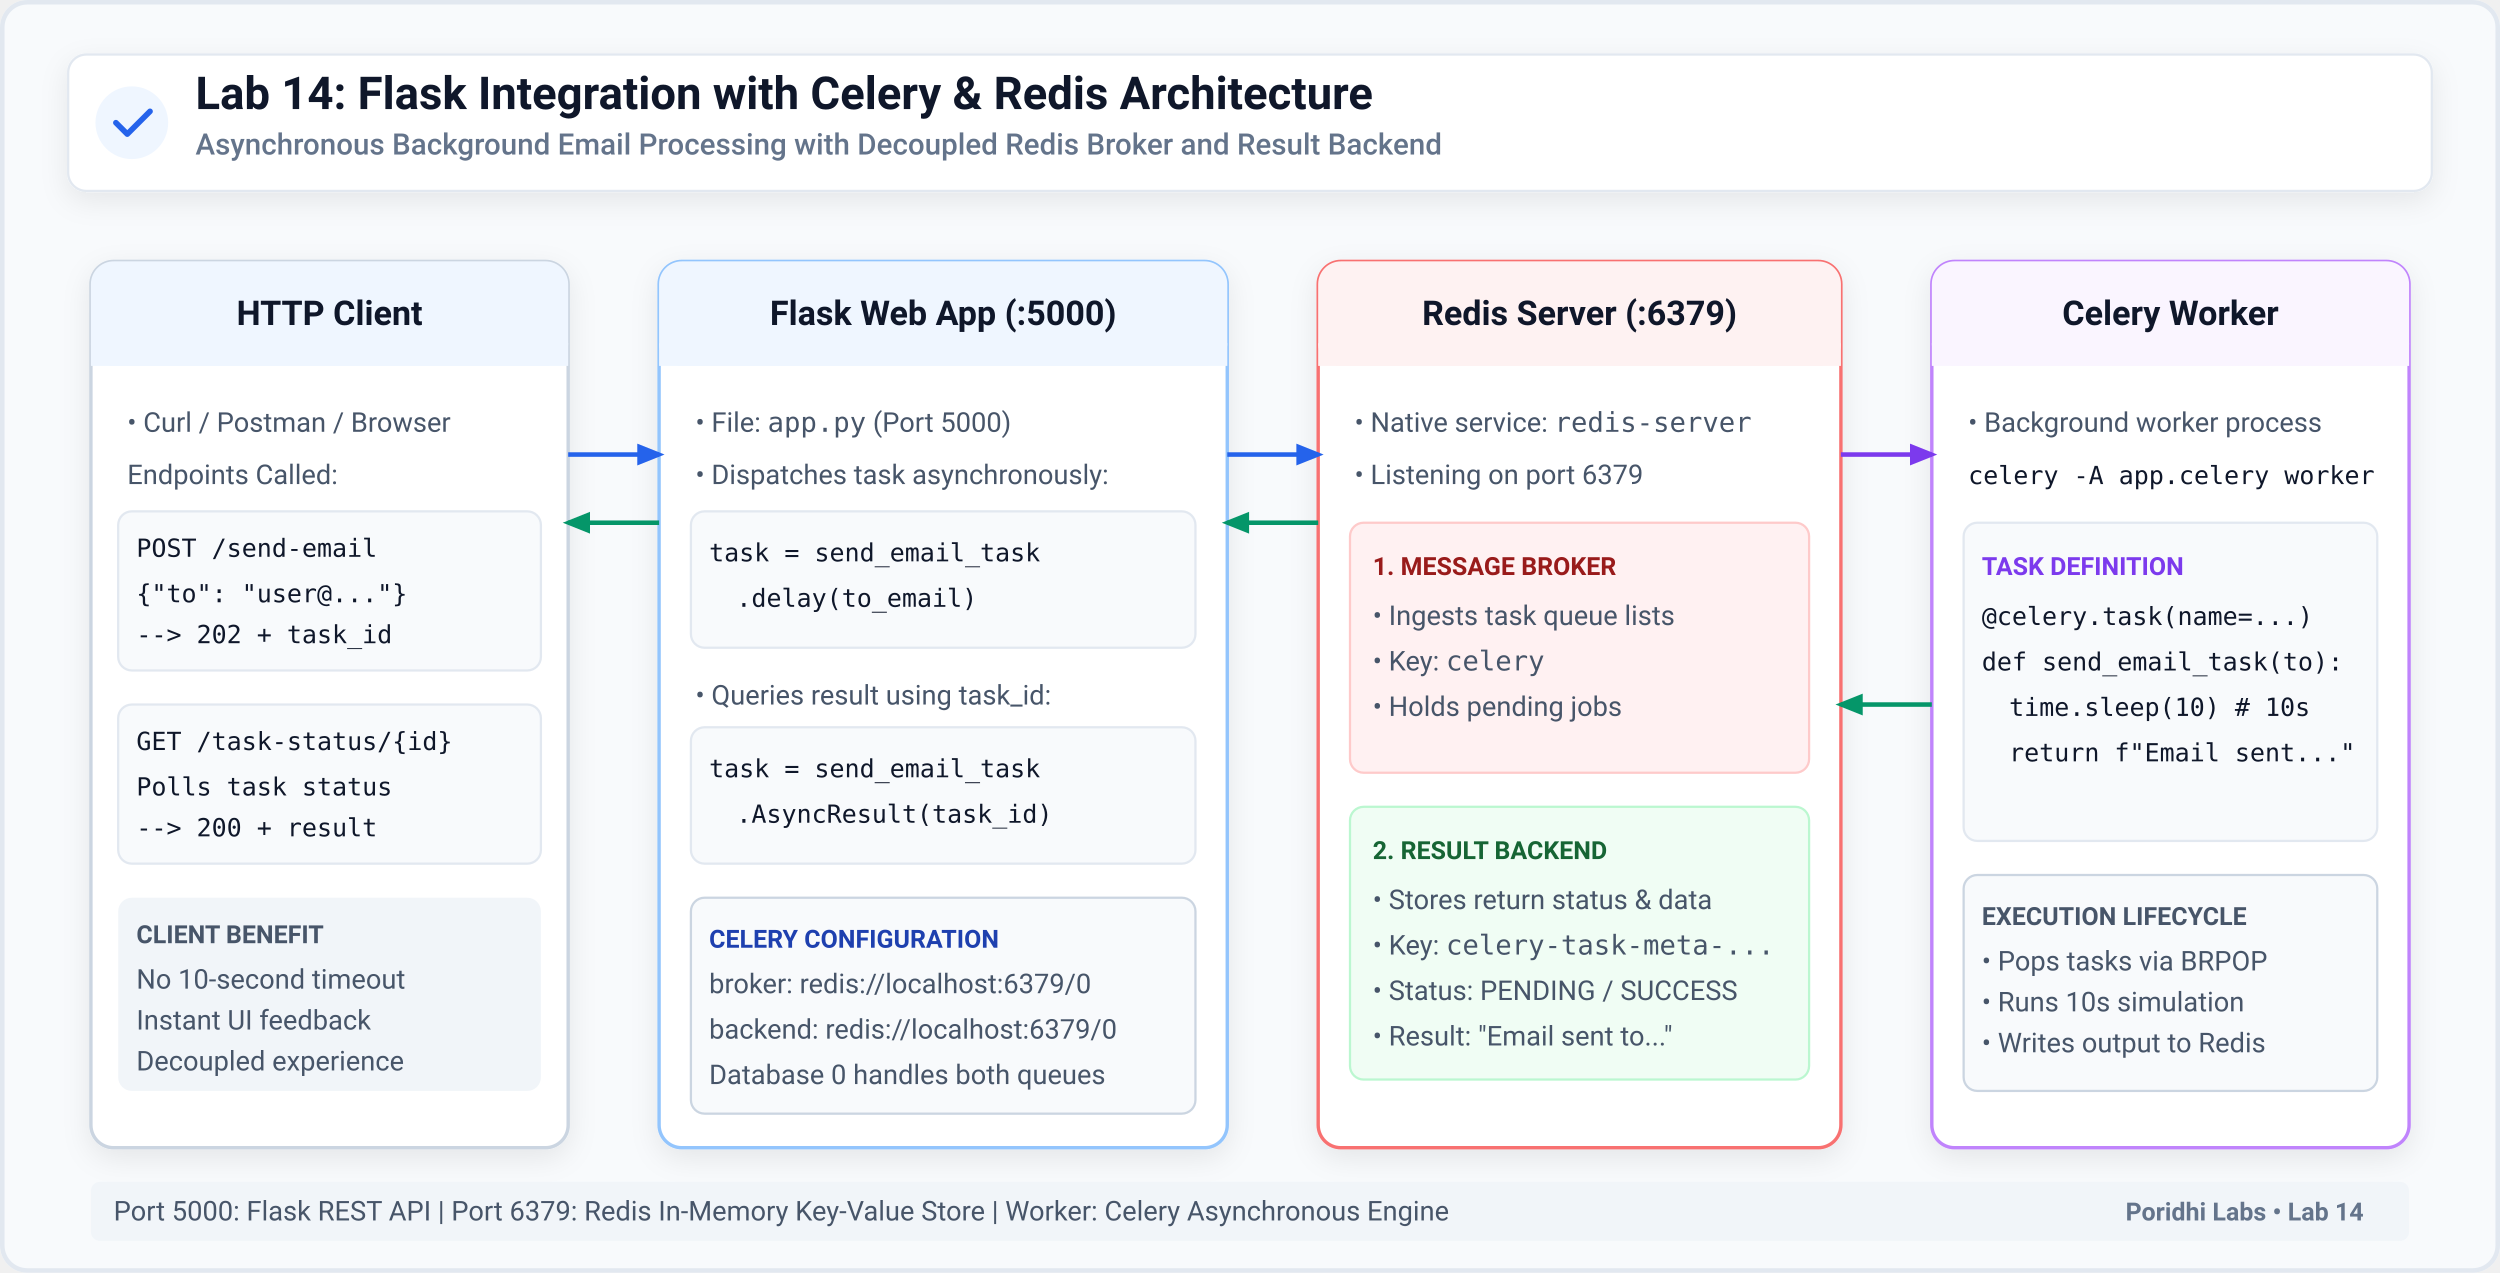
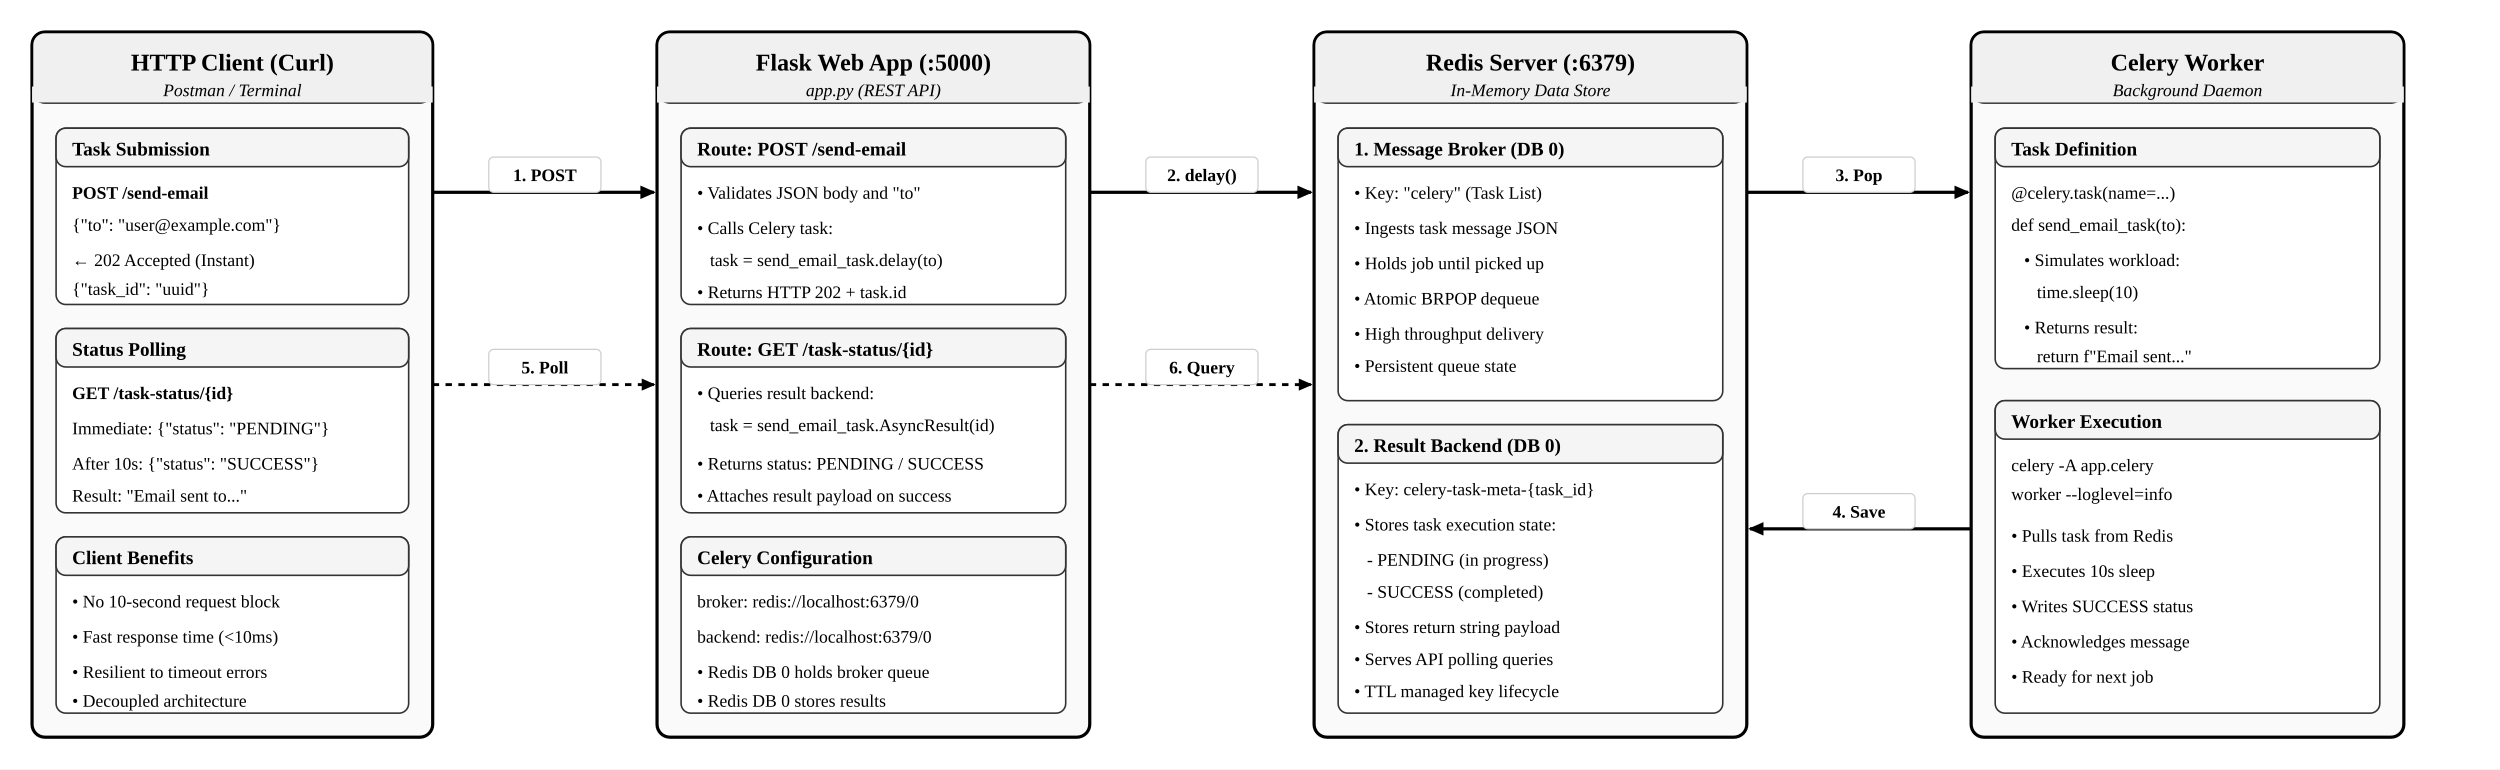
- <svg xmlns="http://www.w3.org/2000/svg" viewBox="0 0 1100 560" width="100%" height="100%">
+ <svg xmlns="http://www.w3.org/2000/svg" viewBox="0 0 1560 480" width="1560" height="480">
  <defs>
    <style>
-       .font-sans { font-family: -apple-system, BlinkMacSystemFont, "Segoe UI", Roboto, Helvetica, Arial, sans-serif; }
-       .title { font-size: 20px; font-weight: 700; fill: #0f172a; }
-       .subtitle { font-size: 13px; font-weight: 500; fill: #64748b; }
-       .box-title { font-size: 15px; font-weight: 700; fill: #0f172a; }
-       .box-desc { font-size: 12px; font-weight: 400; fill: #475569; }
-       .badge-text { font-size: 11px; font-weight: 600; }
-       .code-text { font-family: ui-monospace, SFMono-Regular, Menlo, Monaco, Consolas, monospace; font-size: 11px; fill: #0f172a; }
+       text {
+         font-family: "Times New Roman", Times, "Liberation Serif", serif;
+         fill: #000000;
+       }
+       .title-text {
+         font-size: 15px;
+         font-weight: bold;
+         fill: #000000;
+       }
+       .subtitle-text {
+         font-size: 11px;
+         font-style: italic;
+         fill: #000000;
+       }
+       .section-heading {
+         font-size: 12px;
+         font-weight: bold;
+         fill: #000000;
+       }
+       .code-font {
+         font-family: "Times New Roman", Times, "Liberation Serif", serif;
+         font-size: 11px;
+         fill: #000000;
+       }
+       .body-text {
+         font-size: 11px;
+         fill: #000000;
+       }
+       .arrow-label {
+         font-size: 11px;
+         font-weight: bold;
+         fill: #000000;
+       }
+       .arrow-sub {
+         font-size: 10px;
+         font-style: italic;
+         fill: #000000;
+       }
+       .flow-step-title {
+         font-size: 12px;
+         font-weight: bold;
+         fill: #000000;
+       }
+       .flow-step-sub {
+         font-size: 11px;
+         font-style: italic;
+         fill: #000000;
+       }
    </style>
-     <filter id="shadow" x="-4%" y="-4%" width="108%" height="108%" filterUnits="userSpaceOnUse">
-       <feDropShadow dx="0" dy="4" stdDeviation="6" flood-color="#0f172a" flood-opacity="0.08" />
-     </filter>
-     <marker id="arr-blue" viewBox="0 0 10 10" refX="8" refY="5" markerWidth="6" markerHeight="6" orient="auto-start-reverse">
-       <path d="M 0 1 L 10 5 L 0 9 z" fill="#2563eb" />
-     </marker>
-     <marker id="arr-purple" viewBox="0 0 10 10" refX="8" refY="5" markerWidth="6" markerHeight="6" orient="auto-start-reverse">
-       <path d="M 0 1 L 10 5 L 0 9 z" fill="#7c3aed" />
-     </marker>
-     <marker id="arr-green" viewBox="0 0 10 10" refX="8" refY="5" markerWidth="6" markerHeight="6" orient="auto-start-reverse">
-       <path d="M 0 1 L 10 5 L 0 9 z" fill="#059669" />
+     <marker id="arr-black" viewBox="0 0 10 10" refX="7" refY="5" markerWidth="6" markerHeight="6" orient="auto-start-reverse">
+       <path d="M 0 1.5 L 8 5 L 0 8.5 z" fill="#000000" />
    </marker>
  </defs>
-   <rect width="1100" height="560" fill="#f8fafc" rx="12" />
-   <rect x="1" y="1" width="1098" height="558" fill="none" stroke="#e2e8f0" stroke-width="2" rx="11" />
-   <rect x="30" y="24" width="1040" height="60" rx="8" fill="#ffffff" stroke="#e2e8f0" stroke-width="1" filter="url(#shadow)" />
-   <circle cx="58" cy="54" r="16" fill="#eff6ff" />
-   <path d="M51 54 L56 59 L66 49" fill="none" stroke="#2563eb" stroke-width="2.5" stroke-linecap="round" stroke-linejoin="round" />
-   <text x="86" y="48" class="font-sans title">Lab 14: Flask Integration with Celery &amp; Redis Architecture</text>
-   <text x="86" y="68" class="font-sans subtitle">Asynchronous Background Email Processing with Decoupled Redis Broker and Result Backend</text>
-   <g transform="translate(40, 115)">
-     <rect width="210" height="390" rx="10" fill="#ffffff" stroke="#cbd5e1" stroke-width="1.5" filter="url(#shadow)" />
-     <rect width="210" height="46" rx="10" fill="#eff6ff" />
-     <rect y="36" width="210" height="10" fill="#eff6ff" />
-     <text x="105" y="28" text-anchor="middle" class="font-sans box-title" fill="#1e40af">HTTP Client</text>
-     <text x="16" y="75" class="font-sans box-desc">• Curl / Postman / Browser</text>
-     <text x="16" y="98" class="font-sans box-desc font-weight-600">Endpoints Called:</text>
-     <rect x="12" y="110" width="186" height="70" rx="6" fill="#f8fafc" stroke="#e2e8f0" />
-     <text x="20" y="130" class="code-text" fill="#2563eb">POST /send-email</text>
-     <text x="20" y="150" class="code-text" fill="#64748b">{"to": "user@..."}</text>
-     <text x="20" y="168" class="code-text" fill="#059669">--&gt; 202 + task_id</text>
-     <rect x="12" y="195" width="186" height="70" rx="6" fill="#f8fafc" stroke="#e2e8f0" />
-     <text x="20" y="215" class="code-text" fill="#2563eb">GET /task-status/{id}</text>
-     <text x="20" y="235" class="code-text" fill="#64748b">Polls task status</text>
-     <text x="20" y="253" class="code-text" fill="#059669">--&gt; 200 + result</text>
-     <rect x="12" y="280" width="186" height="85" rx="6" fill="#f1f5f9" />
-     <text x="20" y="300" class="font-sans badge-text" fill="#475569">CLIENT BENEFIT</text>
-     <text x="20" y="320" class="font-sans box-desc">No 10-second timeout</text>
-     <text x="20" y="338" class="font-sans box-desc">Instant UI feedback</text>
-     <text x="20" y="356" class="font-sans box-desc">Decoupled experience</text>
-   </g>
-   <g transform="translate(290, 115)">
-     <rect width="250" height="390" rx="10" fill="#ffffff" stroke="#93c5fd" stroke-width="1.5" filter="url(#shadow)" />
-     <rect width="250" height="46" rx="10" fill="#eff6ff" />
-     <rect y="36" width="250" height="10" fill="#eff6ff" />
-     <text x="125" y="28" text-anchor="middle" class="font-sans box-title" fill="#1e40af">Flask Web App (:5000)</text>
-     <text x="16" y="75" class="font-sans box-desc">• File: <tspan font-family="monospace">app.py</tspan> (Port 5000)</text>
-     <text x="16" y="98" class="font-sans box-desc">• Dispatches task asynchronously:</text>
-     <rect x="14" y="110" width="222" height="60" rx="6" fill="#f8fafc" stroke="#e2e8f0" />
-     <text x="22" y="132" class="code-text" fill="#2563eb">task = send_email_task</text>
-     <text x="34" y="152" class="code-text" fill="#2563eb">.delay(to_email)</text>
-     <text x="16" y="195" class="font-sans box-desc">• Queries result using task_id:</text>
-     <rect x="14" y="205" width="222" height="60" rx="6" fill="#f8fafc" stroke="#e2e8f0" />
-     <text x="22" y="227" class="code-text" fill="#059669">task = send_email_task</text>
-     <text x="34" y="247" class="code-text" fill="#059669">.AsyncResult(task_id)</text>
-     <rect x="14" y="280" width="222" height="95" rx="6" fill="#f8fafc" stroke="#cbd5e1" />
-     <text x="22" y="302" class="font-sans badge-text" fill="#1e40af">CELERY CONFIGURATION</text>
-     <text x="22" y="322" class="font-sans box-desc">broker: redis://localhost:6379/0</text>
-     <text x="22" y="342" class="font-sans box-desc">backend: redis://localhost:6379/0</text>
-     <text x="22" y="362" class="font-sans box-desc">Database 0 handles both queues</text>
-   </g>
-   <g transform="translate(580, 115)">
-     <rect width="230" height="390" rx="10" fill="#ffffff" stroke="#f87171" stroke-width="1.5" filter="url(#shadow)" />
-     <rect width="230" height="46" rx="10" fill="#fef2f2" />
-     <rect y="36" width="230" height="10" fill="#fef2f2" />
-     <text x="115" y="28" text-anchor="middle" class="font-sans box-title" fill="#991b1b">Redis Server (:6379)</text>
-     <text x="16" y="75" class="font-sans box-desc">• Native service: <tspan font-family="monospace">redis-server</tspan>
-     </text>
-     <text x="16" y="98" class="font-sans box-desc">• Listening on port 6379</text>
-     <rect x="14" y="115" width="202" height="110" rx="6" fill="#fff1f2" stroke="#fecaca" />
-     <text x="24" y="138" class="font-sans badge-text" fill="#991b1b">1. MESSAGE BROKER</text>
-     <text x="24" y="160" class="font-sans box-desc">• Ingests task queue lists</text>
-     <text x="24" y="180" class="font-sans box-desc">• Key: <tspan font-family="monospace">celery</tspan>
-     </text>
-     <text x="24" y="200" class="font-sans box-desc">• Holds pending jobs</text>
-     <rect x="14" y="240" width="202" height="120" rx="6" fill="#f0fdf4" stroke="#bbf7d0" />
-     <text x="24" y="263" class="font-sans badge-text" fill="#166534">2. RESULT BACKEND</text>
-     <text x="24" y="285" class="font-sans box-desc">• Stores return status &amp; data</text>
-     <text x="24" y="305" class="font-sans box-desc">• Key: <tspan font-family="monospace">celery-task-meta-...</tspan>
-     </text>
-     <text x="24" y="325" class="font-sans box-desc">• Status: PENDING / SUCCESS</text>
-     <text x="24" y="345" class="font-sans box-desc">• Result: "Email sent to..."</text>
-   </g>
-   <g transform="translate(850, 115)">
-     <rect width="210" height="390" rx="10" fill="#ffffff" stroke="#c084fc" stroke-width="1.5" filter="url(#shadow)" />
-     <rect width="210" height="46" rx="10" fill="#faf5ff" />
-     <rect y="36" width="210" height="10" fill="#faf5ff" />
-     <text x="105" y="28" text-anchor="middle" class="font-sans box-title" fill="#581c87">Celery Worker</text>
-     <text x="16" y="75" class="font-sans box-desc">• Background worker process</text>
-     <text x="16" y="98" class="code-text" fill="#581c87">celery -A app.celery worker</text>
-     <rect x="14" y="115" width="182" height="140" rx="6" fill="#f8fafc" stroke="#e2e8f0" />
-     <text x="22" y="138" class="font-sans badge-text" fill="#7c3aed">TASK DEFINITION</text>
-     <text x="22" y="160" class="code-text" fill="#7c3aed">@celery.task(name=...)</text>
-     <text x="22" y="180" class="code-text" fill="#0f172a">def send_email_task(to):</text>
-     <text x="34" y="200" class="code-text" fill="#d97706">time.sleep(10)  # 10s</text>
-     <text x="34" y="220" class="code-text" fill="#059669">return f"Email sent..."</text>
-     <rect x="14" y="270" width="182" height="95" rx="6" fill="#f8fafc" stroke="#cbd5e1" />
-     <text x="22" y="292" class="font-sans badge-text" fill="#475569">EXECUTION LIFECYCLE</text>
-     <text x="22" y="312" class="font-sans box-desc">• Pops tasks via BRPOP</text>
-     <text x="22" y="330" class="font-sans box-desc">• Runs 10s simulation</text>
-     <text x="22" y="348" class="font-sans box-desc">• Writes output to Redis</text>
-   </g>
-   <line x1="250" y1="200" x2="290" y2="200" stroke="#2563eb" stroke-width="2" marker-end="url(#arr-blue)" />
-   <line x1="290" y1="230" x2="250" y2="230" stroke="#059669" stroke-width="2" marker-end="url(#arr-green)" />
-   <line x1="540" y1="200" x2="580" y2="200" stroke="#2563eb" stroke-width="2" marker-end="url(#arr-blue)" />
-   <line x1="580" y1="230" x2="540" y2="230" stroke="#059669" stroke-width="2" marker-end="url(#arr-green)" />
-   <line x1="810" y1="200" x2="850" y2="200" stroke="#7c3aed" stroke-width="2" marker-end="url(#arr-purple)" />
-   <line x1="850" y1="310" x2="810" y2="310" stroke="#059669" stroke-width="2" marker-end="url(#arr-green)" />
-   <rect x="40" y="520" width="1020" height="26" rx="4" fill="#f1f5f9" />
-   <text x="50" y="537" class="font-sans box-desc">Port 5000: Flask REST API | Port 6379: Redis In-Memory Key-Value Store | Worker: Celery Asynchronous Engine</text>
-   <text x="1040" y="537" text-anchor="end" class="font-sans badge-text" fill="#64748b">Poridhi Labs • Lab 14</text>
+   <rect width="100%" height="100%" fill="#ffffff" />
+   <g transform="translate(20, 20)">
+     <rect width="250" height="440" rx="8" fill="#fafafa" stroke="#000000" stroke-width="2" />
+     <rect width="250" height="44" rx="8" fill="#f0f0f0" stroke="#000000" stroke-width="1.5" />
+     <rect y="34" width="250" height="10" fill="#f0f0f0" />
+     <text x="125" y="24" text-anchor="middle" class="title-text">HTTP Client (Curl)</text>
+     <text x="125" y="40" text-anchor="middle" class="subtitle-text">Postman / Terminal</text>
+     <g transform="translate(15, 60)">
+       <rect width="220" height="110" rx="6" fill="#ffffff" stroke="#333333" stroke-width="1" />
+       <rect width="220" height="24" rx="6" fill="#f5f5f5" stroke="#333333" stroke-width="1" />
+       <text x="10" y="17" class="section-heading">Task Submission</text>
+       <text x="10" y="44" class="code-font" font-weight="bold">POST /send-email</text>
+       <text x="10" y="64" class="code-font">{"to": "user@example.com"}</text>
+       <text x="10" y="86" class="body-text">← 202 Accepted (Instant)</text>
+       <text x="10" y="104" class="code-font">{"task_id": "uuid"}</text>
+     </g>
+     <g transform="translate(15, 185)">
+       <rect width="220" height="115" rx="6" fill="#ffffff" stroke="#333333" stroke-width="1" />
+       <rect width="220" height="24" rx="6" fill="#f5f5f5" stroke="#333333" stroke-width="1" />
+       <text x="10" y="17" class="section-heading">Status Polling</text>
+       <text x="10" y="44" class="code-font" font-weight="bold">GET /task-status/{id}</text>
+       <text x="10" y="66" class="body-text">Immediate: {"status": "PENDING"}</text>
+       <text x="10" y="88" class="body-text">After 10s: {"status": "SUCCESS"}</text>
+       <text x="10" y="108" class="body-text">Result: "Email sent to..."</text>
+     </g>
+     <g transform="translate(15, 315)">
+       <rect width="220" height="110" rx="6" fill="#ffffff" stroke="#333333" stroke-width="1" />
+       <rect width="220" height="24" rx="6" fill="#f5f5f5" stroke="#333333" stroke-width="1" />
+       <text x="10" y="17" class="section-heading">Client Benefits</text>
+       <text x="10" y="44" class="body-text">• No 10-second request block</text>
+       <text x="10" y="66" class="body-text">• Fast response time (&lt;10ms)</text>
+       <text x="10" y="88" class="body-text">• Resilient to timeout errors</text>
+       <text x="10" y="106" class="body-text">• Decoupled architecture</text>
+     </g>
+   </g>
+   <g transform="translate(410, 20)">
+     <rect width="270" height="440" rx="8" fill="#fafafa" stroke="#000000" stroke-width="2" />
+     <rect width="270" height="44" rx="8" fill="#f0f0f0" stroke="#000000" stroke-width="1.5" />
+     <rect y="34" width="270" height="10" fill="#f0f0f0" />
+     <text x="135" y="24" text-anchor="middle" class="title-text">Flask Web App (:5000)</text>
+     <text x="135" y="40" text-anchor="middle" class="subtitle-text">app.py (REST API)</text>
+     <g transform="translate(15, 60)">
+       <rect width="240" height="110" rx="6" fill="#ffffff" stroke="#333333" stroke-width="1" />
+       <rect width="240" height="24" rx="6" fill="#f5f5f5" stroke="#333333" stroke-width="1" />
+       <text x="10" y="17" class="section-heading">Route: POST /send-email</text>
+       <text x="10" y="44" class="body-text">• Validates JSON body and "to"</text>
+       <text x="10" y="66" class="body-text">• Calls Celery task:</text>
+       <text x="18" y="86" class="code-font">task = send_email_task.delay(to)</text>
+       <text x="10" y="106" class="body-text">• Returns HTTP 202 + task.id</text>
+     </g>
+     <g transform="translate(15, 185)">
+       <rect width="240" height="115" rx="6" fill="#ffffff" stroke="#333333" stroke-width="1" />
+       <rect width="240" height="24" rx="6" fill="#f5f5f5" stroke="#333333" stroke-width="1" />
+       <text x="10" y="17" class="section-heading">Route: GET /task-status/{id}</text>
+       <text x="10" y="44" class="body-text">• Queries result backend:</text>
+       <text x="18" y="64" class="code-font">task = send_email_task.AsyncResult(id)</text>
+       <text x="10" y="88" class="body-text">• Returns status: PENDING / SUCCESS</text>
+       <text x="10" y="108" class="body-text">• Attaches result payload on success</text>
+     </g>
+     <g transform="translate(15, 315)">
+       <rect width="240" height="110" rx="6" fill="#ffffff" stroke="#333333" stroke-width="1" />
+       <rect width="240" height="24" rx="6" fill="#f5f5f5" stroke="#333333" stroke-width="1" />
+       <text x="10" y="17" class="section-heading">Celery Configuration</text>
+       <text x="10" y="44" class="code-font">broker: redis://localhost:6379/0</text>
+       <text x="10" y="66" class="code-font">backend: redis://localhost:6379/0</text>
+       <text x="10" y="88" class="body-text">• Redis DB 0 holds broker queue</text>
+       <text x="10" y="106" class="body-text">• Redis DB 0 stores results</text>
+     </g>
+   </g>
+   <g transform="translate(820, 20)">
+     <rect width="270" height="440" rx="8" fill="#fafafa" stroke="#000000" stroke-width="2" />
+     <rect width="270" height="44" rx="8" fill="#f0f0f0" stroke="#000000" stroke-width="1.5" />
+     <rect y="34" width="270" height="10" fill="#f0f0f0" />
+     <text x="135" y="24" text-anchor="middle" class="title-text">Redis Server (:6379)</text>
+     <text x="135" y="40" text-anchor="middle" class="subtitle-text">In-Memory Data Store</text>
+     <g transform="translate(15, 60)">
+       <rect width="240" height="170" rx="6" fill="#ffffff" stroke="#333333" stroke-width="1" />
+       <rect width="240" height="24" rx="6" fill="#f5f5f5" stroke="#333333" stroke-width="1" />
+       <text x="10" y="17" class="section-heading">1. Message Broker (DB 0)</text>
+       <text x="10" y="44" class="body-text">• Key: "celery" (Task List)</text>
+       <text x="10" y="66" class="body-text">• Ingests task message JSON</text>
+       <text x="10" y="88" class="body-text">• Holds job until picked up</text>
+       <text x="10" y="110" class="body-text">• Atomic BRPOP dequeue</text>
+       <text x="10" y="132" class="body-text">• High throughput delivery</text>
+       <text x="10" y="152" class="body-text">• Persistent queue state</text>
+     </g>
+     <g transform="translate(15, 245)">
+       <rect width="240" height="180" rx="6" fill="#ffffff" stroke="#333333" stroke-width="1" />
+       <rect width="240" height="24" rx="6" fill="#f5f5f5" stroke="#333333" stroke-width="1" />
+       <text x="10" y="17" class="section-heading">2. Result Backend (DB 0)</text>
+       <text x="10" y="44" class="body-text">• Key: celery-task-meta-{task_id}</text>
+       <text x="10" y="66" class="body-text">• Stores task execution state:</text>
+       <text x="18" y="88" class="body-text">- PENDING (in progress)</text>
+       <text x="18" y="108" class="body-text">- SUCCESS (completed)</text>
+       <text x="10" y="130" class="body-text">• Stores return string payload</text>
+       <text x="10" y="150" class="body-text">• Serves API polling queries</text>
+       <text x="10" y="170" class="body-text">• TTL managed key lifecycle</text>
+     </g>
+   </g>
+   <g transform="translate(1230, 20)">
+     <rect width="270" height="440" rx="8" fill="#fafafa" stroke="#000000" stroke-width="2" />
+     <rect width="270" height="44" rx="8" fill="#f0f0f0" stroke="#000000" stroke-width="1.5" />
+     <rect y="34" width="270" height="10" fill="#f0f0f0" />
+     <text x="135" y="24" text-anchor="middle" class="title-text">Celery Worker</text>
+     <text x="135" y="40" text-anchor="middle" class="subtitle-text">Background Daemon</text>
+     <g transform="translate(15, 60)">
+       <rect width="240" height="150" rx="6" fill="#ffffff" stroke="#333333" stroke-width="1" />
+       <rect width="240" height="24" rx="6" fill="#f5f5f5" stroke="#333333" stroke-width="1" />
+       <text x="10" y="17" class="section-heading">Task Definition</text>
+       <text x="10" y="44" class="code-font">@celery.task(name=...)</text>
+       <text x="10" y="64" class="code-font">def send_email_task(to):</text>
+       <text x="18" y="86" class="body-text">• Simulates workload:</text>
+       <text x="26" y="106" class="code-font">time.sleep(10)</text>
+       <text x="18" y="128" class="body-text">• Returns result:</text>
+       <text x="26" y="146" class="code-font">return f"Email sent..."</text>
+     </g>
+     <g transform="translate(15, 230)">
+       <rect width="240" height="195" rx="6" fill="#ffffff" stroke="#333333" stroke-width="1" />
+       <rect width="240" height="24" rx="6" fill="#f5f5f5" stroke="#333333" stroke-width="1" />
+       <text x="10" y="17" class="section-heading">Worker Execution</text>
+       <text x="10" y="44" class="code-font">celery -A app.celery</text>
+       <text x="10" y="62" class="code-font">worker --loglevel=info</text>
+       <text x="10" y="88" class="body-text">• Pulls task from Redis</text>
+       <text x="10" y="110" class="body-text">• Executes 10s sleep</text>
+       <text x="10" y="132" class="body-text">• Writes SUCCESS status</text>
+       <text x="10" y="154" class="body-text">• Acknowledges message</text>
+       <text x="10" y="176" class="body-text">• Ready for next job</text>
+     </g>
+   </g>
+   <line x1="270" y1="120" x2="408" y2="120" stroke="#000000" stroke-width="2" marker-end="url(#arr-black)" />
+   <rect x="305" y="98" width="70" height="22" rx="3" fill="#ffffff" stroke="#cccccc" stroke-width="0.75" />
+   <text x="340" y="113" text-anchor="middle" class="arrow-label">1. POST</text>
+   <line x1="680" y1="120" x2="818" y2="120" stroke="#000000" stroke-width="2" marker-end="url(#arr-black)" />
+   <rect x="715" y="98" width="70" height="22" rx="3" fill="#ffffff" stroke="#cccccc" stroke-width="0.75" />
+   <text x="750" y="113" text-anchor="middle" class="arrow-label">2. delay()</text>
+   <line x1="1090" y1="120" x2="1228" y2="120" stroke="#000000" stroke-width="2" marker-end="url(#arr-black)" />
+   <rect x="1125" y="98" width="70" height="22" rx="3" fill="#ffffff" stroke="#cccccc" stroke-width="0.75" />
+   <text x="1160" y="113" text-anchor="middle" class="arrow-label">3. Pop</text>
+   <line x1="1230" y1="330" x2="1092" y2="330" stroke="#000000" stroke-width="2" marker-end="url(#arr-black)" />
+   <rect x="1125" y="308" width="70" height="22" rx="3" fill="#ffffff" stroke="#cccccc" stroke-width="0.75" />
+   <text x="1160" y="323" text-anchor="middle" class="arrow-label">4. Save</text>
+   <line x1="270" y1="240" x2="408" y2="240" stroke="#000000" stroke-width="1.8" stroke-dasharray="4,4" marker-end="url(#arr-black)" />
+   <rect x="305" y="218" width="70" height="22" rx="3" fill="#ffffff" stroke="#cccccc" stroke-width="0.75" />
+   <text x="340" y="233" text-anchor="middle" class="arrow-label">5. Poll</text>
+   <line x1="680" y1="240" x2="818" y2="240" stroke="#000000" stroke-width="1.8" stroke-dasharray="4,4" marker-end="url(#arr-black)" />
+   <rect x="715" y="218" width="70" height="22" rx="3" fill="#ffffff" stroke="#cccccc" stroke-width="0.75" />
+   <text x="750" y="233" text-anchor="middle" class="arrow-label">6. Query</text>
</svg>
